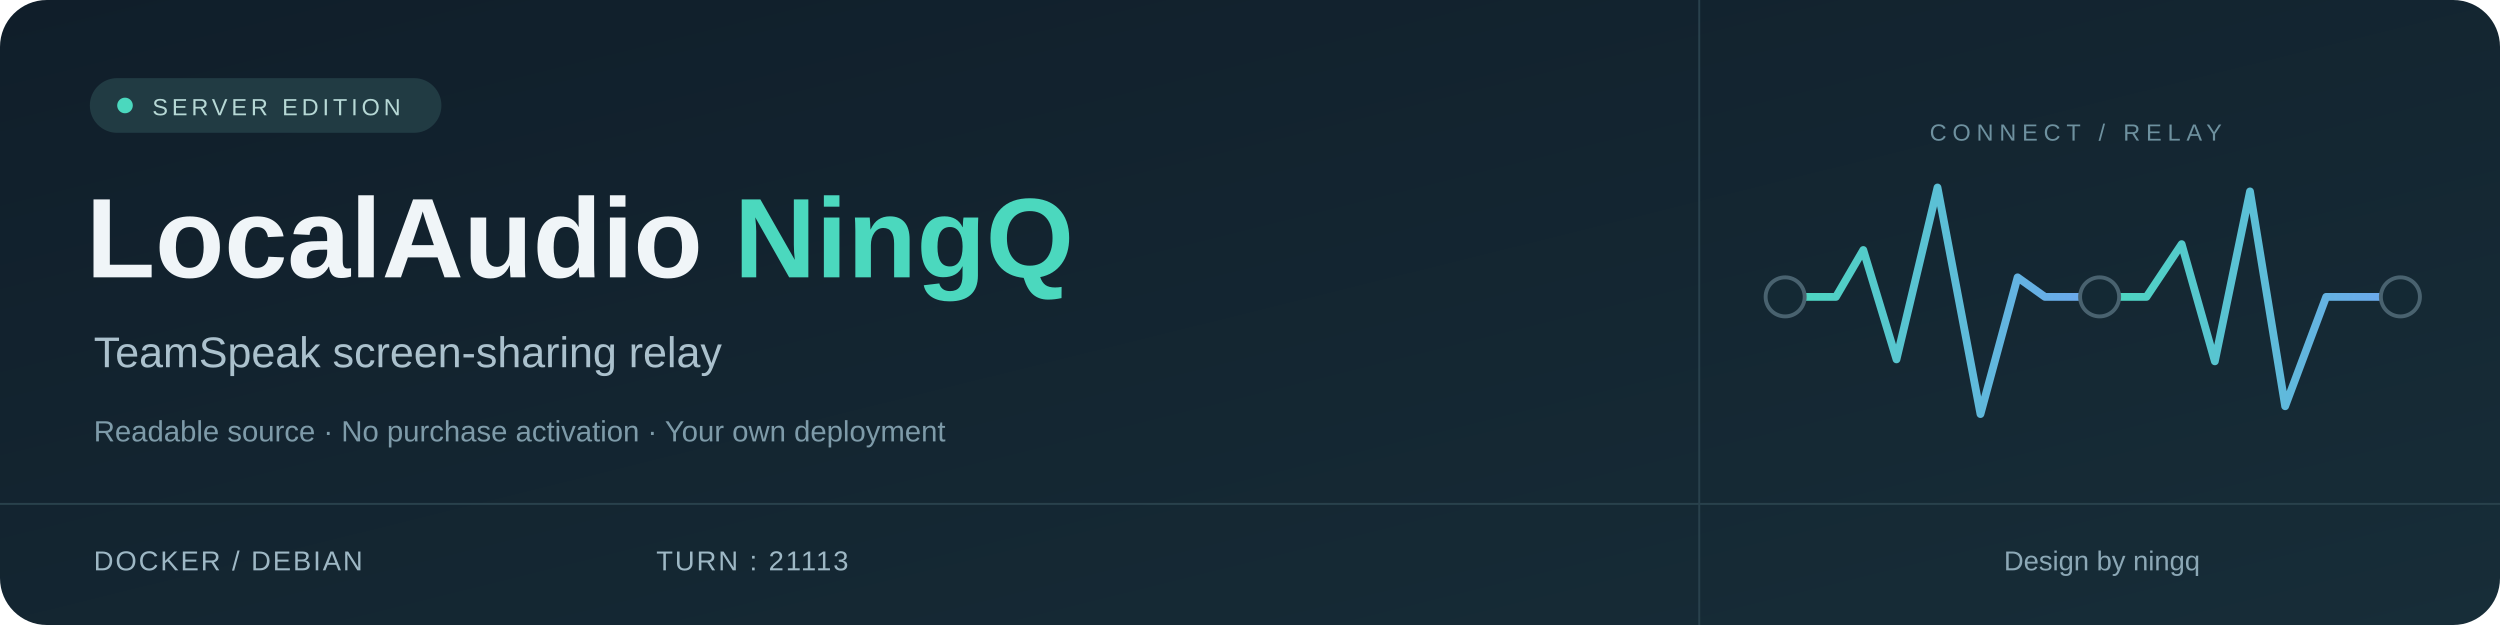
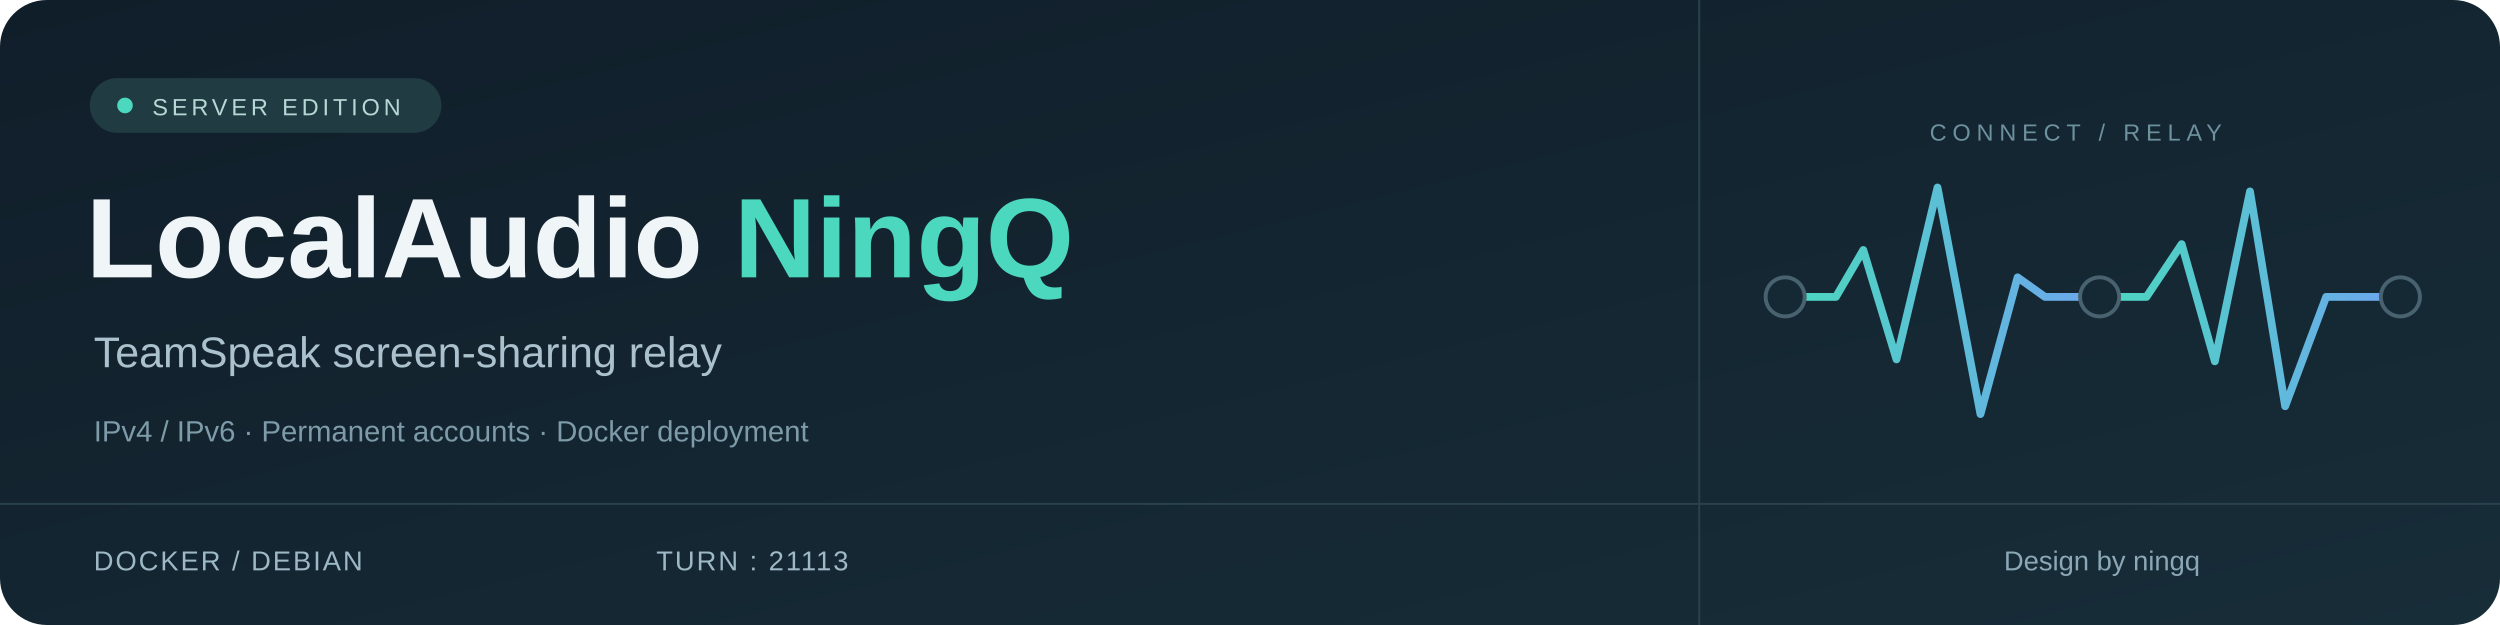
<svg xmlns="http://www.w3.org/2000/svg" width="1280" height="320" viewBox="0 0 1280 320" role="img" aria-labelledby="title desc">
  <defs>
    <linearGradient id="bg" x2="1" y2="1">
      <stop stop-color="#101e2a" />
      <stop offset="1" stop-color="#172d38" />
    </linearGradient>
    <linearGradient id="line">
      <stop stop-color="#4bd8be" />
      <stop offset="1" stop-color="#6da6ee" />
    </linearGradient>
  </defs>
  <rect width="1280" height="320" rx="24" fill="url(#bg)" />
  <path d="M0 258H1280M870 0V320" stroke="#29414c" stroke-width="1" />
  <rect x="46" y="40" width="180" height="28" rx="14" fill="#213b43" />
  <circle cx="64" cy="54" r="4" fill="#4bd8be" />
  <text x="78" y="59" fill="#b6d8d5" font-family="Segoe UI,Arial,sans-serif" font-size="12" letter-spacing="2">SERVER EDITION</text>
  <text x="44" y="142" fill="#f0f5f8" font-family="Segoe UI,Arial,sans-serif" font-size="58" font-weight="650">LocalAudio <tspan fill="#4bd8be">NingQ</tspan>
  </text>
  <text x="48" y="188" fill="#abc1cd" font-family="Segoe UI,Arial,sans-serif" font-size="22">TeamSpeak screen-sharing relay</text>
-   <text x="48" y="226" fill="#7e9ba9" font-family="Segoe UI,Arial,sans-serif" font-size="15">Readable source · No purchase activation · Your own deployment</text>
+   <text x="48" y="226" fill="#7e9ba9" font-family="Segoe UI,Arial,sans-serif" font-size="15">IPv4 / IPv6 · Permanent accounts · Docker deployment</text>
  <text x="48" y="292" fill="#9eb8c5" font-family="Segoe UI,Arial,sans-serif" font-size="14" letter-spacing="1">DOCKER / DEBIAN</text>
  <text x="336" y="292" fill="#9eb8c5" font-family="Segoe UI,Arial,sans-serif" font-size="14" letter-spacing="1">TURN : 21113</text>
  <text x="1026" y="292" fill="#8ca8b6" font-family="Segoe UI,Arial,sans-serif" font-size="14">Design by ningq</text>
  <g stroke="url(#line)" stroke-width="4" fill="none" stroke-linecap="round" stroke-linejoin="round">
    <path d="M914 152h26l14-24 17 56 21-88 22 116 19-70 14 10h28" />
    <path d="M1075 152h24l18-27 17 60 18-87 18 110 21-56h38" />
  </g>
  <g fill="#142934" stroke="#49626f" stroke-width="2">
    <circle cx="914" cy="152" r="10" />
    <circle cx="1075" cy="152" r="10" />
    <circle cx="1229" cy="152" r="10" />
  </g>
  <text x="988" y="72" fill="#6e919f" font-family="Segoe UI,Arial,sans-serif" font-size="12" letter-spacing="3">CONNECT / RELAY</text>
</svg>
